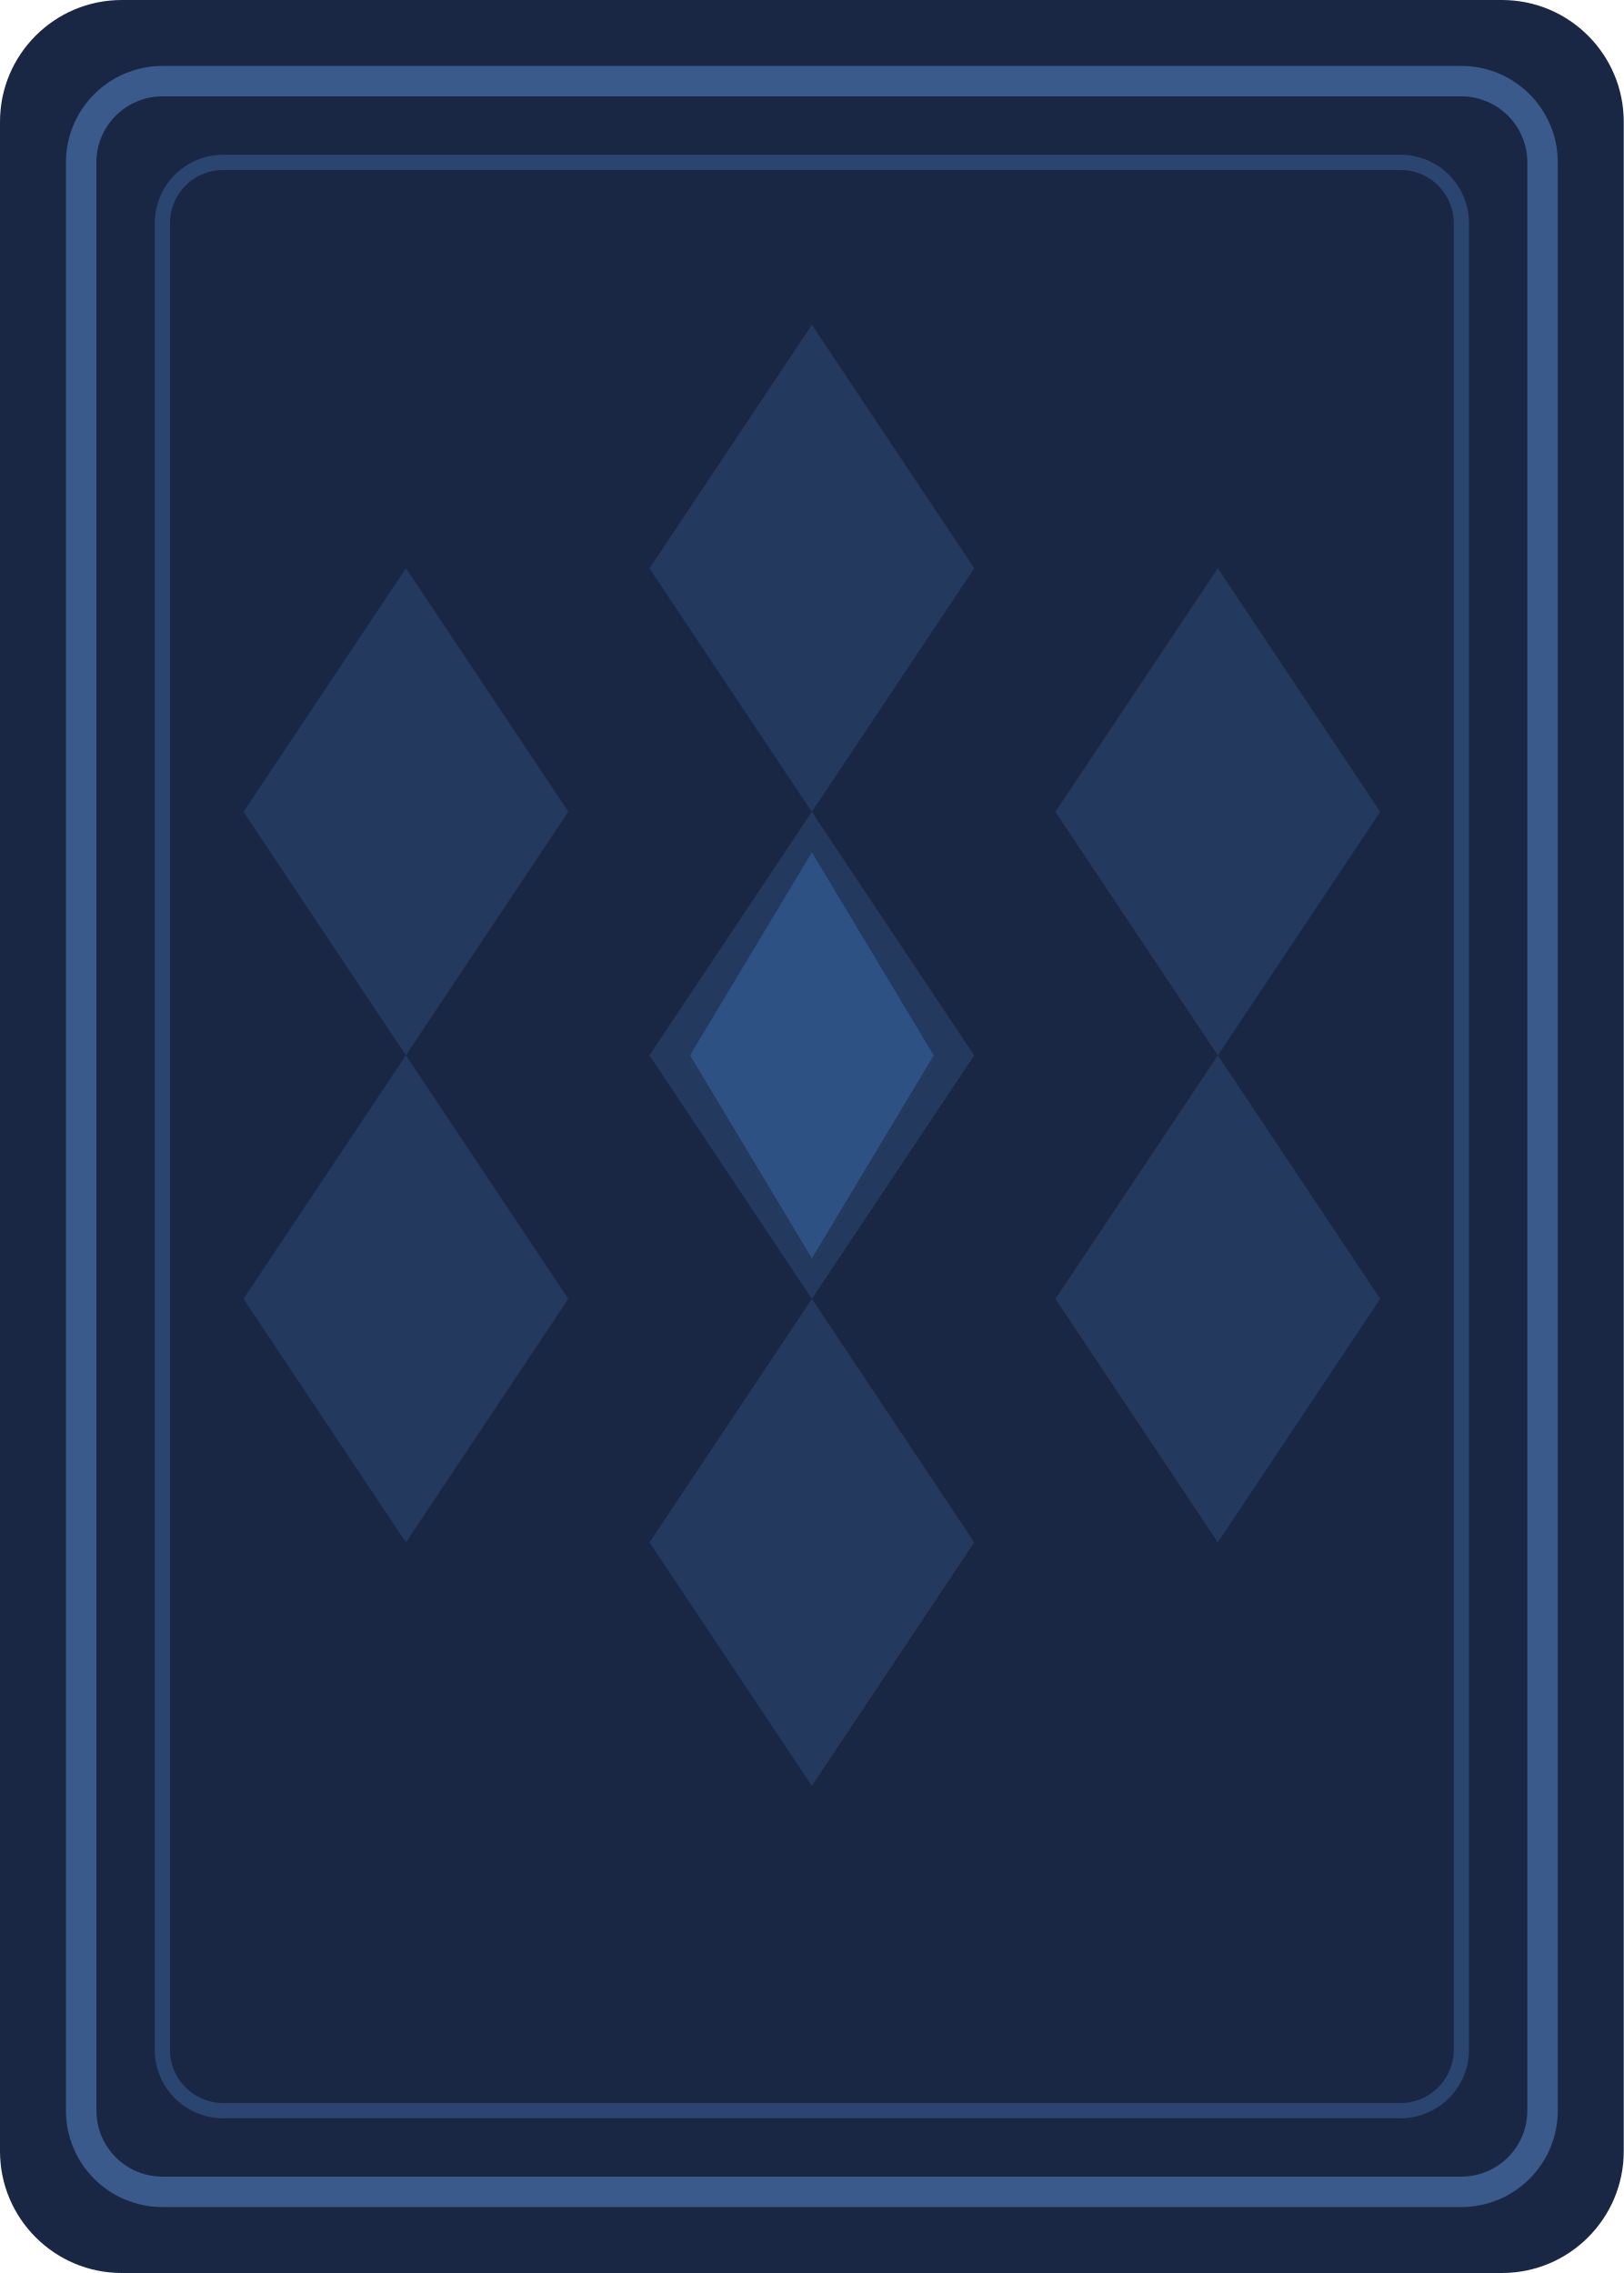
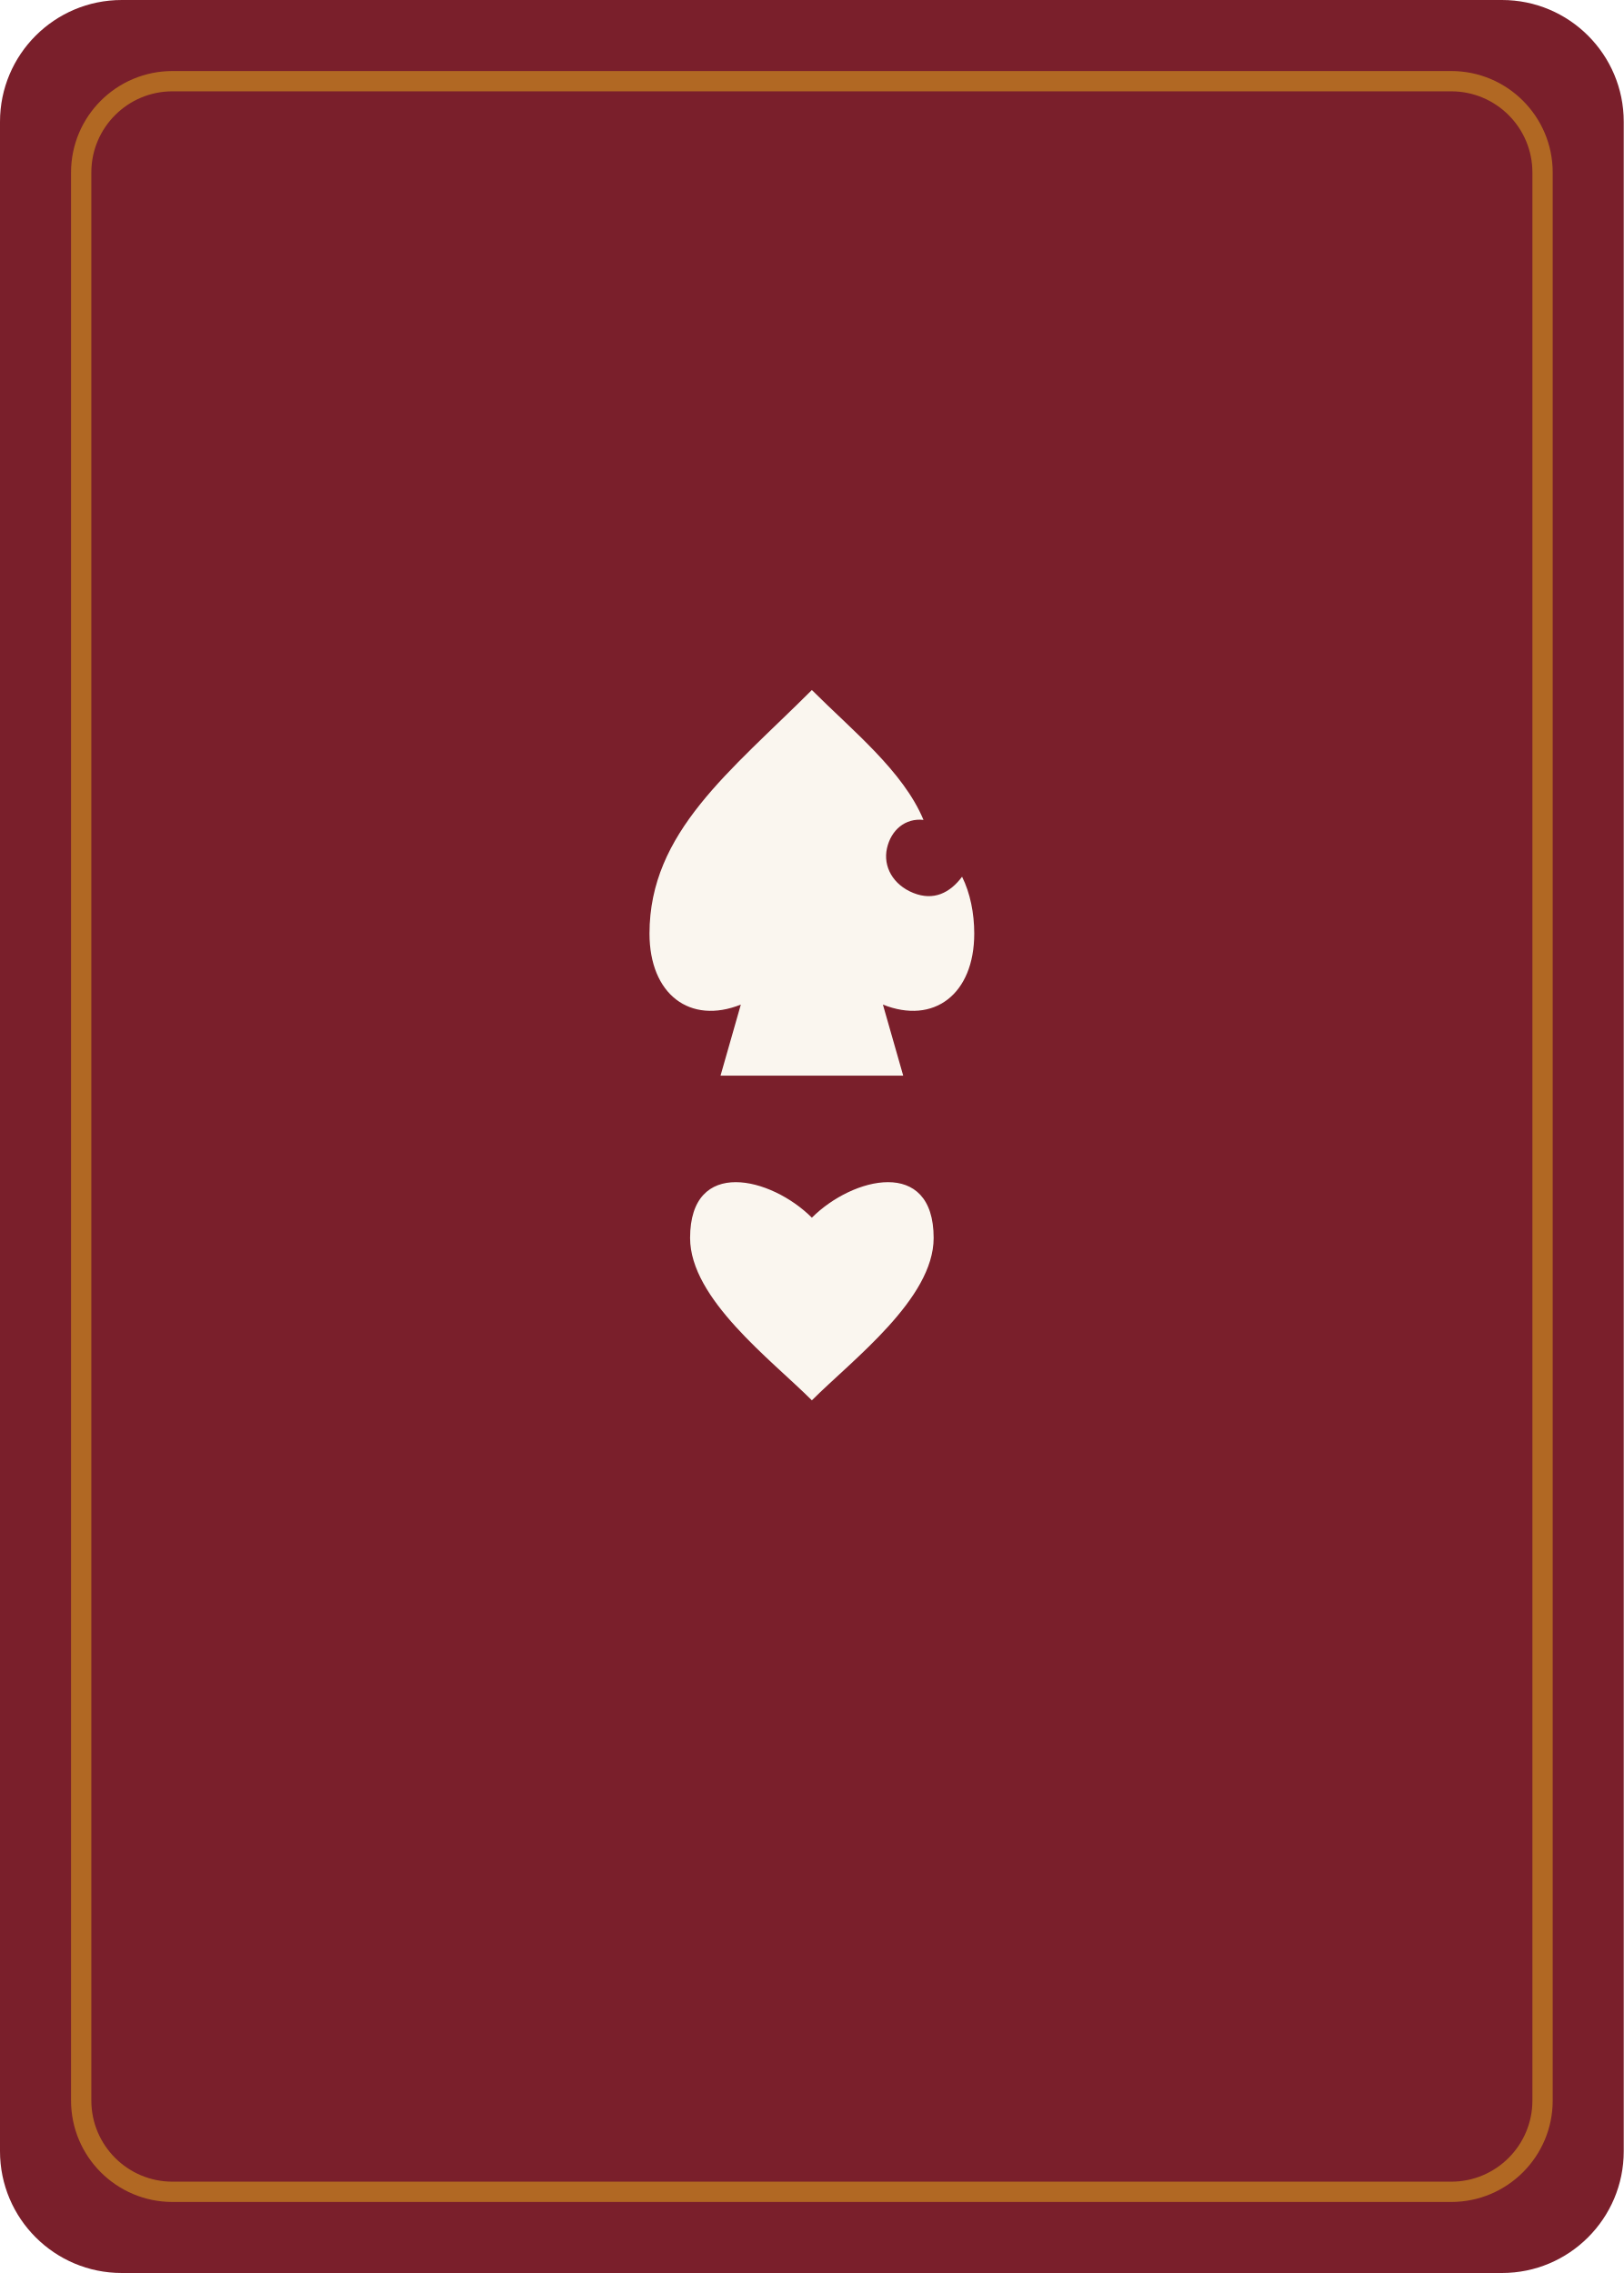
- <svg xmlns="http://www.w3.org/2000/svg" viewBox="0 0 80 112">
-   <rect width="80" height="112" rx="6" fill="#1a2744" />
-   <rect x="4" y="4" width="72" height="104" rx="4" fill="none" stroke="#3a5a8c" stroke-width="1.5" />
-   <rect x="8" y="8" width="64" height="96" rx="3" fill="none" stroke="#2a4570" stroke-width="0.75" />
-   <g fill="#2a4570" opacity="0.6">
-     <polygon points="40,16 48,28 40,40 32,28" />
-     <polygon points="20,28 28,40 20,52 12,40" />
-     <polygon points="60,28 68,40 60,52 52,40" />
-     <polygon points="40,40 48,52 40,64 32,52" />
-     <polygon points="20,52 28,64 20,76 12,64" />
-     <polygon points="60,52 68,64 60,76 52,64" />
-     <polygon points="40,64 48,76 40,88 32,76" />
+ <svg xmlns="http://www.w3.org/2000/svg" viewBox="0 0 80 112" role="img" aria-label="Card back">
+   <rect width="80" height="112" rx="6" fill="#7A1F2B" />
+   <rect x="4" y="4" width="72" height="104" rx="4.5" fill="none" stroke="#C9871F" stroke-width="1" opacity="0.7" />
+   <g transform="translate(24 34)" fill="#FAF6EF">
+     <path d="M16 0              C12 4, 8 7, 8 12              C8 15, 10 16.5, 12.5 15.5              L11.5 19              L20.5 19              L19.5 15.5              C22 16.5, 24 15, 24 12              C24 11, 23.8 10, 23.4 9.2              C22.8 10, 22 10.4, 21 10              C20 9.6, 19.5 8.7, 19.7 7.8              C19.9 6.9, 20.6 6.3, 21.5 6.4              C20.5 4, 18 2, 16 0 Z" />
+     <path d="M16 26              C14 24, 10 23, 10 27              C10 30, 14 33, 16 35              C18 33, 22 30, 22 27              C22 23, 18 24, 16 26 Z" />
  </g>
-   <polygon points="40,42 46,52 40,62 34,52" fill="#3a6aaa" opacity="0.5" />
</svg>
